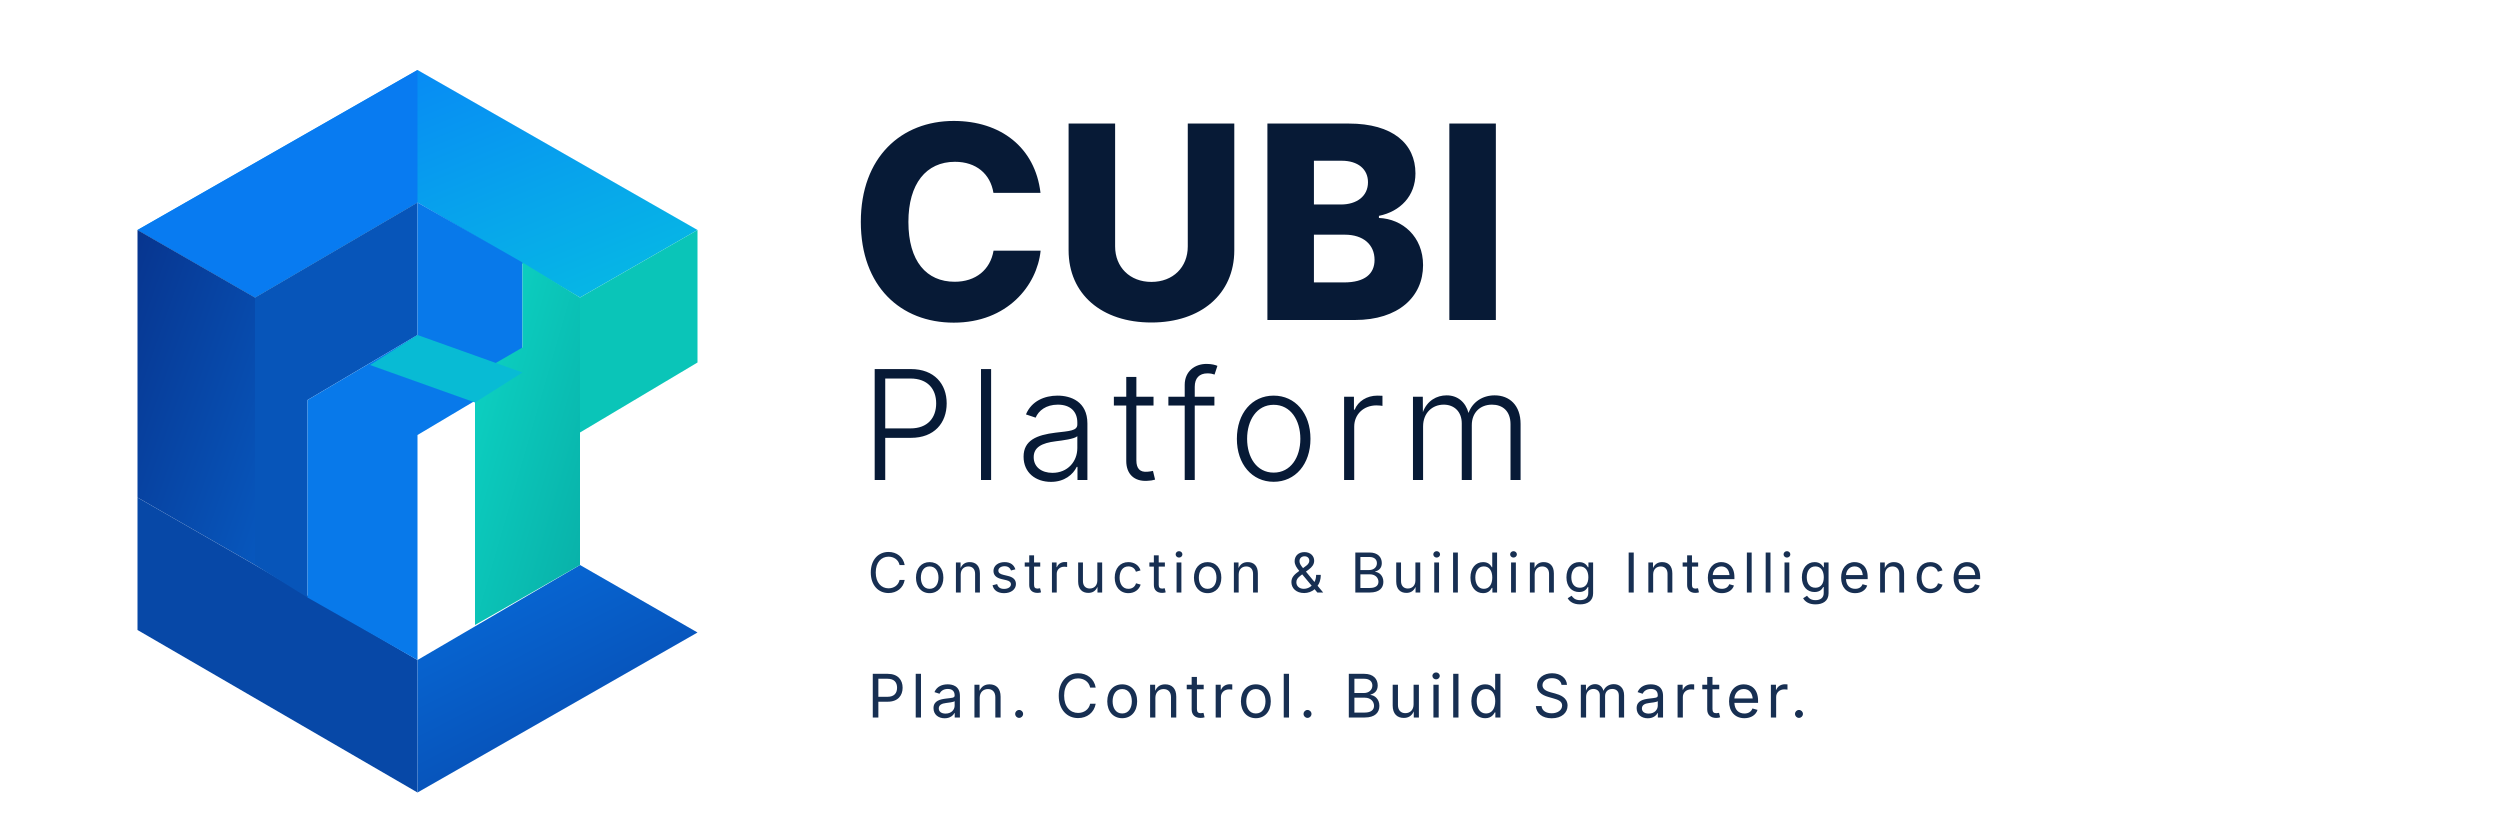
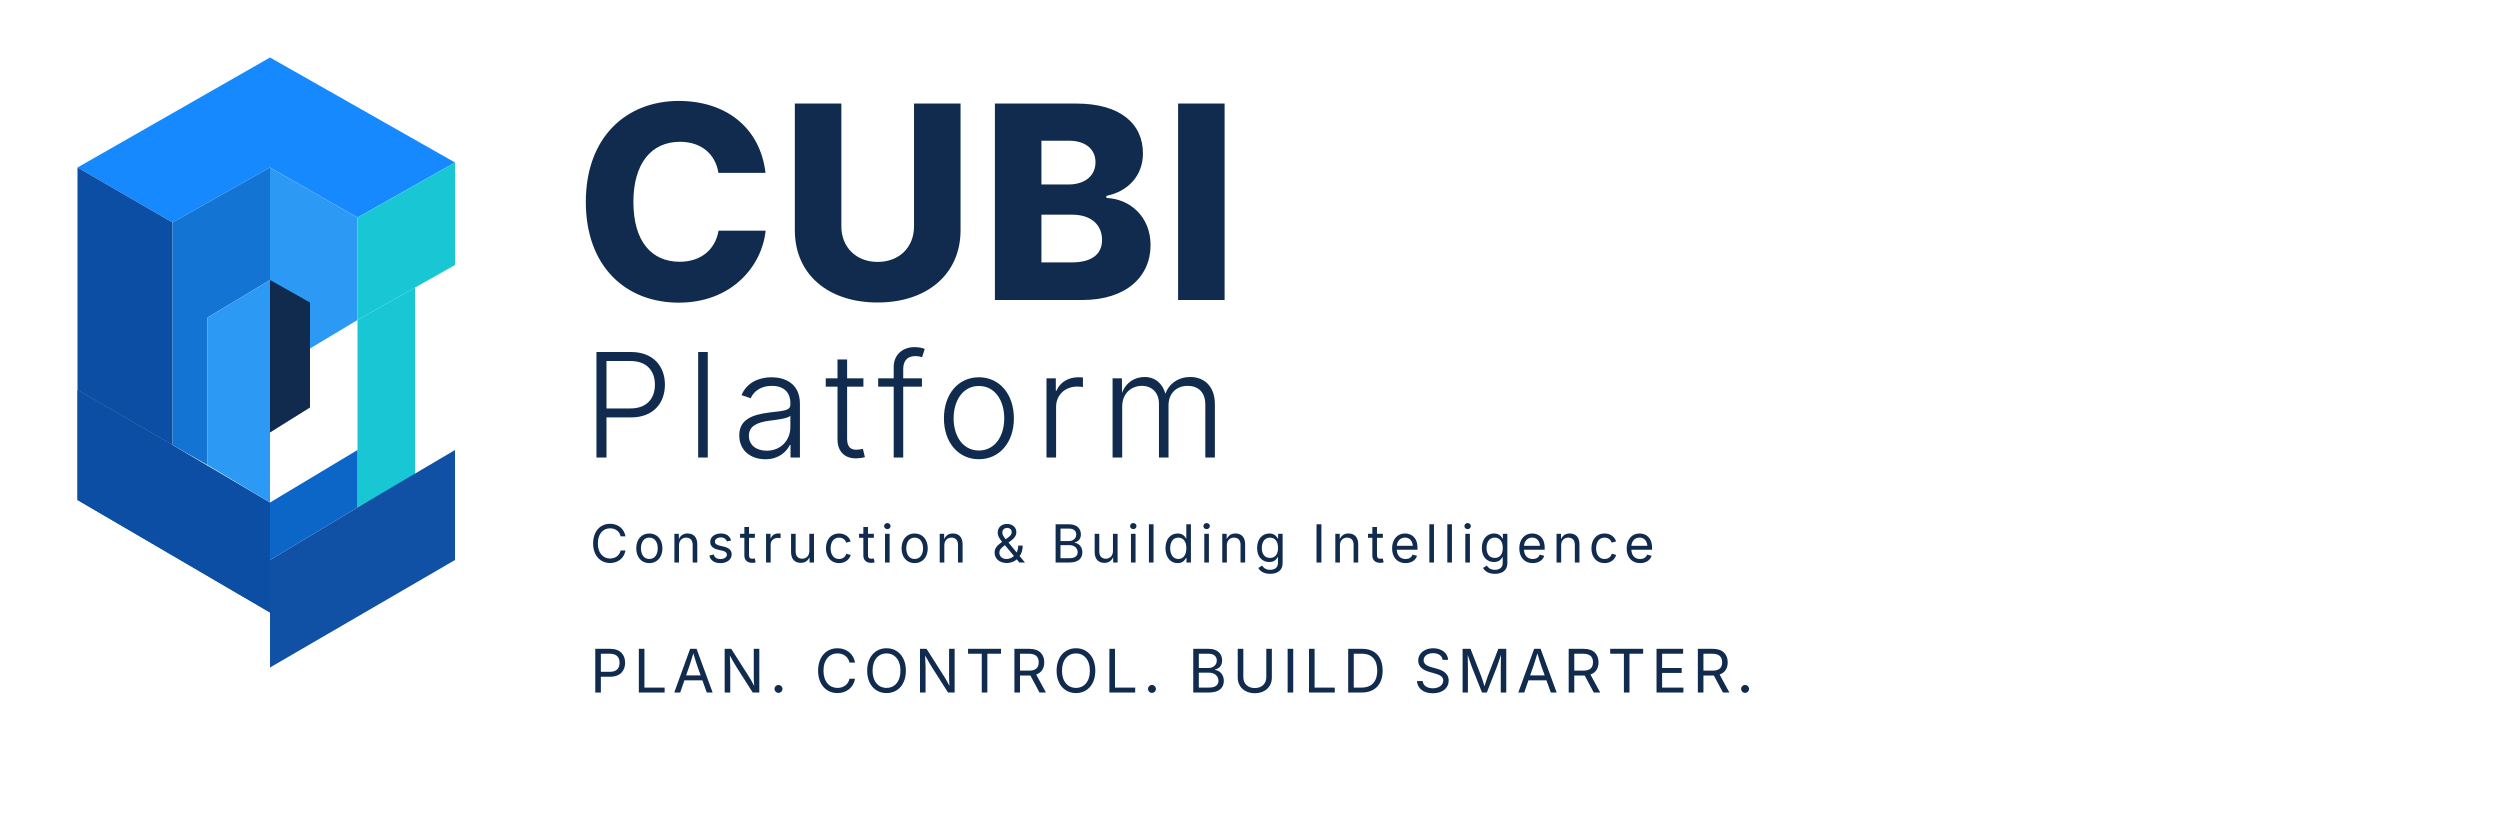
<svg xmlns="http://www.w3.org/2000/svg" viewBox="0 0 1000 330" role="img" aria-labelledby="title desc">
-   <defs>
-     <linearGradient id="blueTop" x1="0" y1="0" x2="1" y2="1">
-       <stop stop-color="#087BFA" />
-       <stop offset="1" stop-color="#06BDE3" />
-     </linearGradient>
-     <linearGradient id="blueSide" x1="0" y1="0" x2="1" y2="1">
-       <stop stop-color="#07358F" />
-       <stop offset="1" stop-color="#0757BD" />
-     </linearGradient>
-     <linearGradient id="blueFront" x1="0" y1="0" x2="1" y2="1">
-       <stop stop-color="#0876E8" />
-       <stop offset="1" stop-color="#0645A7" />
-     </linearGradient>
-     <linearGradient id="tealSide" x1="0" y1="0" x2="1" y2="1">
-       <stop stop-color="#0DD6C6" />
-       <stop offset="1" stop-color="#08AFA7" />
-     </linearGradient>
-   </defs>
-   <g transform="translate(35 28)">
-     <path d="M132 0 244 64 197 91 132 53 67 91 20 64Z" fill="url(#blueTop)" />
-     <path d="M132 0 132 53 67 91 20 64Z" fill="#087BF1" />
-     <path d="M20 64 67 91 67 198 20 171Z" fill="url(#blueSide)" />
-     <path d="M20 171 67 198 132 236 132 289 20 224Z" fill="#0748A7" />
-     <path d="M67 198 132 236 197 198 244 225 132 289 132 236Z" fill="url(#blueFront)" />
-     <path d="M67 91 132 53 132 106 88 132 88 211 67 198Z" fill="#0755B9" />
-     <path d="M132 53 174 77 174 121 132 146 132 236 88 211 88 132 132 106Z" fill="#0879EA" />
-     <path d="M174 77 197 91 197 198 155 222 155 122 174 111Z" fill="url(#tealSide)" />
-     <path d="M197 91 244 64 244 117 197 145Z" fill="#0AC5B8" />
-     <path d="M132 106 174 121 155 133 113 118Z" fill="#08BBD4" />
+   <g transform="translate(24 20)">
+     <path d="M84 3 158 45 119 67 84 47 45 69 7 47Z" fill="#1689FF" />
+     <path d="M7 47 45 69 45 158 7 136Z" fill="#0B4EA4" />
+     <path d="M7 136 45 158 84 181 84 225 7 180Z" fill="#0B4EA4" />
+     <path d="M45 69 84 47 84 92 59 107 59 166 45 158Z" fill="#1474D4" />
+     <path d="M84 47 119 67 119 108 84 129 84 181 59 166 59 107 84 92Z" fill="#2C9AF4" />
+     <path d="M119 67 158 45 158 86 119 108Z" fill="#19C7D4" />
+     <path d="M119 108 142 95 142 170 119 183Z" fill="#19C7D4" />
+     <path d="M84 181 119 160 119 183 84 204Z" fill="#0B66C8" />
+     <path d="M84 204 119 183 158 160 158 204 84 247 84 225 7 180 7 136 45 158Z" fill="#0B4EA4" opacity=".98" />
+     <path d="M84 92 100 101 100 143 84 153Z" fill="#102B4D" />
  </g>
-   <g>
-     <text x="340" y="128" font-family="Montserrat, Inter, 'Segoe UI', Arial, sans-serif" font-size="108" font-weight="800" letter-spacing="1" fill="#071A36">CUBI</text>
-     <text x="344" y="192" font-family="Montserrat, Inter, 'Segoe UI', Arial, sans-serif" font-size="61" font-weight="300" letter-spacing="5" fill="#071A36">Platform</text>
-     <text x="347" y="237" font-family="Montserrat, Inter, 'Segoe UI', Arial, sans-serif" font-size="22" font-weight="400" letter-spacing="2.2" fill="#172F52">Construction &amp; Building Intelligence</text>
-     <text x="347" y="287" font-family="Montserrat, Inter, 'Segoe UI', Arial, sans-serif" font-size="24" font-weight="400" letter-spacing="2.1" fill="#172F52">Plan. Control. Build Smarter.</text>
+   <g fill="#102B4D" font-family="Montserrat, Inter, 'Segoe UI', Arial, sans-serif">
+     <text x="230" y="120" font-size="108" font-weight="800" letter-spacing="1.5">CUBI</text>
+     <text x="233" y="183" font-size="58" font-weight="300" letter-spacing="5">Platform</text>
+     <text x="236" y="225" font-size="21" font-weight="400" letter-spacing="2.1">Construction &amp; Building Intelligence</text>
+     <text x="236" y="277" font-size="24" font-weight="400" letter-spacing="2.1">PLAN. CONTROL. BUILD SMARTER.</text>
  </g>
</svg>
